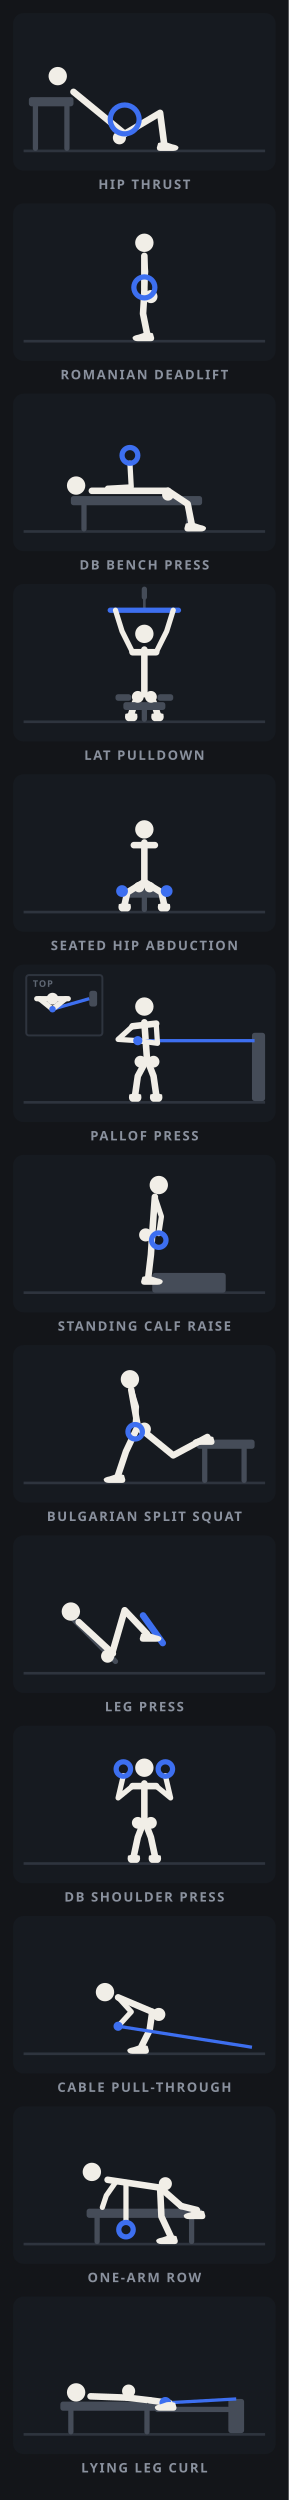
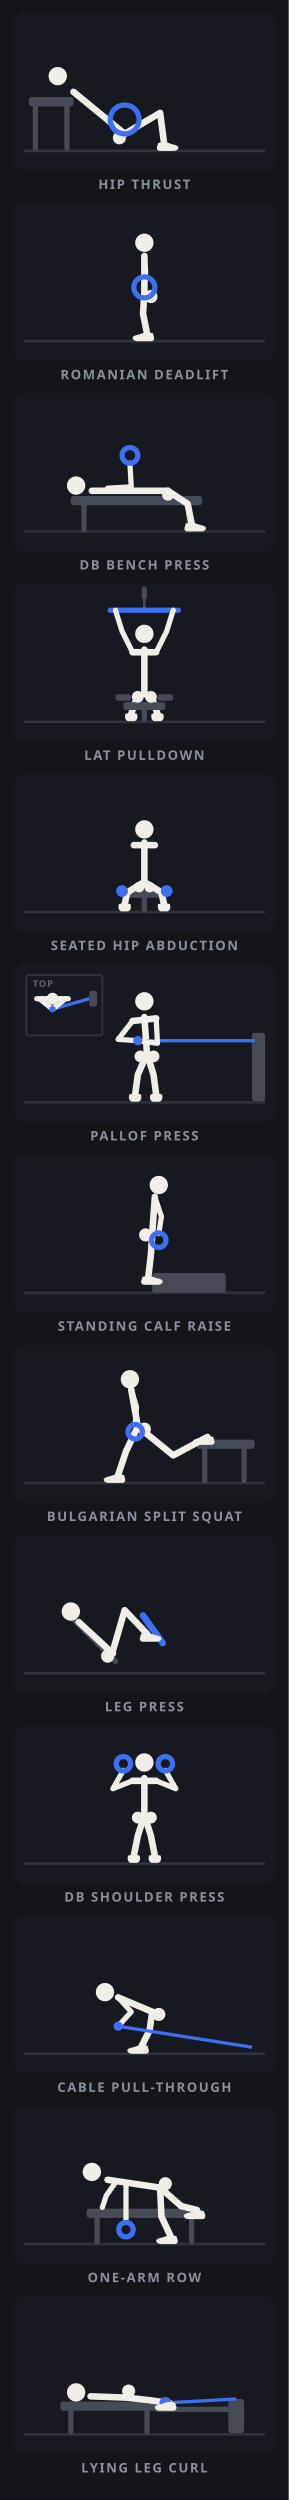
<svg xmlns="http://www.w3.org/2000/svg" viewBox="0 0 220 1905" width="960">
  <style>
    .bd{stroke:#F1EEE7;stroke-width:5;stroke-linecap:round;stroke-linejoin:round;fill:none}
    .bd4{stroke:#F1EEE7;stroke-width:4;stroke-linecap:round;stroke-linejoin:round;fill:none}
    .hd{fill:#F1EEE7}
    .eq{fill:#454C58}
    .eqL{stroke:#454C58;stroke-width:4;stroke-linecap:round}
    .eqT{stroke:#454C58;stroke-width:2;fill:none}
    .ac{stroke:#3D6FF0;stroke-width:4;fill:none;stroke-linecap:round}
    .ac5{stroke:#3D6FF0;stroke-width:5;fill:none;stroke-linecap:round}
    .acT{stroke:#3D6FF0;stroke-width:2.5;fill:none}
    .acF{fill:#3D6FF0}
    .gnd{stroke:#2E343E;stroke-width:2}
    .cell{fill:#161A20}
    .cap{fill:#8A919E;font:600 10px system-ui,sans-serif;letter-spacing:.12em;text-anchor:middle}
    .lab{fill:#5F6773;font:600 7px system-ui,sans-serif;letter-spacing:.1em}
    .frame{fill:none;stroke:#2E343E;stroke-width:1.5}
  </style>
  <rect width="220" height="1905" fill="#131519" />
  <g transform="translate(10,10)">
    <rect width="200" height="120" rx="8" class="cell" />
    <line x1="8" y1="105" x2="192" y2="105" class="gnd" />
    <rect x="12" y="64" width="34" height="7" rx="2" class="eq" />
    <line x1="17" y1="71" x2="17" y2="103" class="eqL" />
    <line x1="41" y1="71" x2="41" y2="103" class="eqL" />
    <line x1="46" y1="60" x2="85" y2="92" class="bd">
      <animate attributeName="y2" dur="2.6s" repeatCount="indefinite" values="92;70;70;92;92" keyTimes="0;0.35;0.55;0.85;1" calcMode="spline" keySplines=".4 0 .2 1;0 0 1 1;.4 0 .2 1;0 0 1 1" />
    </line>
    <polyline points="85,92 112,76 115,99" class="bd">
      <animate attributeName="points" dur="2.6s" repeatCount="indefinite" values="85,92 112,76 115,99;85,70 115.8,75.8 115,99;85,70 115.8,75.8 115,99;85,92 112,76 115,99;85,92 112,76 115,99" keyTimes="0;0.35;0.55;0.85;1" calcMode="spline" keySplines=".4 0 .2 1;0 0 1 1;.4 0 .2 1;0 0 1 1" />
    </polyline>
    <circle cx="34" cy="48" r="7" class="hd">
      <animate attributeName="cy" dur="2.6s" repeatCount="indefinite" values="48;56;56;48;48" keyTimes="0;0.35;0.55;0.85;1" calcMode="spline" keySplines=".4 0 .2 1;0 0 1 1;.4 0 .2 1;0 0 1 1" />
    </circle>
    <circle cx="81" cy="95" r="5" class="hd">
      <animate attributeName="cy" dur="2.6s" repeatCount="indefinite" values="95;73;73;95;95" keyTimes="0;0.35;0.55;0.85;1" calcMode="spline" keySplines=".4 0 .2 1;0 0 1 1;.4 0 .2 1;0 0 1 1" />
    </circle>
    <circle cx="85" cy="81" r="11" class="ac">
      <animate attributeName="cy" dur="2.6s" repeatCount="indefinite" values="81;59;59;81;81" keyTimes="0;0.35;0.55;0.85;1" calcMode="spline" keySplines=".4 0 .2 1;0 0 1 1;.4 0 .2 1;0 0 1 1" />
    </circle>
    <g transform="translate(115 99)">
      <g>
        <animateTransform attributeName="transform" type="rotate" dur="2.6s" repeatCount="indefinite" values="0 0 0;0 0 0;0 0 0;0 0 0;0 0 0" keyTimes="0;0.35;0.55;0.85;1" calcMode="spline" keySplines=".4 0 .2 1;0 0 1 1;.4 0 .2 1;0 0 1 1" />
        <path d="M -4.5 0 L -5.5 3.5 Q -5.5 6 -3 6 L 7 6 Q 10.5 6 11 3.5 Q 11 1.8 6.5 1 L 2 -0.5 Q -1.5 -1 -4.5 0 Z" class="hd" transform="scale(1,1)" />
      </g>
    </g>
    <text x="100" y="134" class="cap">HIP THRUST</text>
  </g>
  <g transform="translate(10,155)">
    <rect width="200" height="120" rx="8" class="cell" />
    <line x1="8" y1="105" x2="192" y2="105" class="gnd" />
    <polyline points="100,68 99,84 102,99" class="bd">
      <animate attributeName="points" dur="2.6s" repeatCount="indefinite" values="100,68 99,84 102,99;114,70 107.1,84.5 102,99;114,70 107.1,84.5 102,99;100,68 99,84 102,99;100,68 99,84 102,99" keyTimes="0;0.35;0.55;0.85;1" calcMode="spline" keySplines=".4 0 .2 1;0 0 1 1;.4 0 .2 1;0 0 1 1" />
    </polyline>
    <line x1="100" y1="68" x2="100" y2="40" class="bd">
      <animate attributeName="x1" dur="2.6s" repeatCount="indefinite" values="100;114;114;100;100" keyTimes="0;0.35;0.55;0.85;1" calcMode="spline" keySplines=".4 0 .2 1;0 0 1 1;.4 0 .2 1;0 0 1 1" />
      <animate attributeName="y1" dur="2.6s" repeatCount="indefinite" values="68;70;70;68;68" keyTimes="0;0.35;0.55;0.85;1" calcMode="spline" keySplines=".4 0 .2 1;0 0 1 1;.4 0 .2 1;0 0 1 1" />
      <animate attributeName="x2" dur="2.6s" repeatCount="indefinite" values="100;98;98;100;100" keyTimes="0;0.35;0.55;0.85;1" calcMode="spline" keySplines=".4 0 .2 1;0 0 1 1;.4 0 .2 1;0 0 1 1" />
      <animate attributeName="y2" dur="2.6s" repeatCount="indefinite" values="40;60;60;40;40" keyTimes="0;0.35;0.55;0.85;1" calcMode="spline" keySplines=".4 0 .2 1;0 0 1 1;.4 0 .2 1;0 0 1 1" />
    </line>
    <circle cx="100" cy="30" r="7" class="hd">
      <animate attributeName="cx" dur="2.6s" repeatCount="indefinite" values="100;88;88;100;100" keyTimes="0;0.35;0.55;0.85;1" calcMode="spline" keySplines=".4 0 .2 1;0 0 1 1;.4 0 .2 1;0 0 1 1" />
      <animate attributeName="cy" dur="2.6s" repeatCount="indefinite" values="30;56;56;30;30" keyTimes="0;0.35;0.55;0.85;1" calcMode="spline" keySplines=".4 0 .2 1;0 0 1 1;.4 0 .2 1;0 0 1 1" />
    </circle>
    <circle cx="105" cy="71" r="5" class="hd">
      <animate attributeName="cx" dur="2.6s" repeatCount="indefinite" values="105;119;119;105;105" keyTimes="0;0.35;0.55;0.85;1" calcMode="spline" keySplines=".4 0 .2 1;0 0 1 1;.4 0 .2 1;0 0 1 1" />
      <animate attributeName="cy" dur="2.6s" repeatCount="indefinite" values="71;73;73;71;71" keyTimes="0;0.35;0.55;0.85;1" calcMode="spline" keySplines=".4 0 .2 1;0 0 1 1;.4 0 .2 1;0 0 1 1" />
    </circle>
    <polyline points="100,40 101,52 100,64" class="bd4">
      <animate attributeName="points" dur="2.6s" repeatCount="indefinite" values="100,40 101,52 100,64;98,60 103,71 103,83;98,60 103,71 103,83;100,40 101,52 100,64;100,40 101,52 100,64" keyTimes="0;0.35;0.55;0.85;1" calcMode="spline" keySplines=".4 0 .2 1;0 0 1 1;.4 0 .2 1;0 0 1 1" />
    </polyline>
    <g transform="translate(102 99)">
      <g>
        <animateTransform attributeName="transform" type="rotate" dur="2.6s" repeatCount="indefinite" values="0 0 0;0 0 0;0 0 0;0 0 0;0 0 0" keyTimes="0;0.35;0.55;0.85;1" calcMode="spline" keySplines=".4 0 .2 1;0 0 1 1;.4 0 .2 1;0 0 1 1" />
        <path d="M -4.5 0 L -5.5 3.5 Q -5.5 6 -3 6 L 7 6 Q 10.5 6 11 3.5 Q 11 1.8 6.5 1 L 2 -0.5 Q -1.5 -1 -4.5 0 Z" class="hd" transform="scale(-1,1)" />
      </g>
    </g>
    <circle cx="100" cy="64" r="8" class="ac">
      <animate attributeName="cx" dur="2.6s" repeatCount="indefinite" values="100;103;103;100;100" keyTimes="0;0.35;0.55;0.85;1" calcMode="spline" keySplines=".4 0 .2 1;0 0 1 1;.4 0 .2 1;0 0 1 1" />
      <animate attributeName="cy" dur="2.6s" repeatCount="indefinite" values="64;83;83;64;64" keyTimes="0;0.35;0.55;0.85;1" calcMode="spline" keySplines=".4 0 .2 1;0 0 1 1;.4 0 .2 1;0 0 1 1" />
    </circle>
    <text x="100" y="134" class="cap">ROMANIAN DEADLIFT</text>
  </g>
  <g transform="translate(10,300)">
    <rect width="200" height="120" rx="8" class="cell" />
    <line x1="8" y1="105" x2="192" y2="105" class="gnd" />
    <rect x="44" y="78" width="100" height="7" rx="2" class="eq" />
    <line x1="54" y1="85" x2="54" y2="103" class="eqL" />
    <line x1="134" y1="85" x2="134" y2="103" class="eqL" />
    <line x1="60" y1="74" x2="118" y2="74" class="bd" />
    <circle cx="48" cy="70" r="7" class="hd" />
    <circle cx="118" cy="77" r="4.5" class="hd" />
    <polyline points="118,74 133,84 136,99" class="bd" />
    <g transform="translate(136 99)">
      <g>
        <animateTransform attributeName="transform" type="rotate" dur="2.6s" repeatCount="indefinite" values="0 0 0;0 0 0;0 0 0;0 0 0;0 0 0" keyTimes="0;0.35;0.55;0.85;1" calcMode="spline" keySplines=".4 0 .2 1;0 0 1 1;.4 0 .2 1;0 0 1 1" />
        <path d="M -4.5 0 L -5.5 3.5 Q -5.5 6 -3 6 L 7 6 Q 10.5 6 11 3.5 Q 11 1.8 6.5 1 L 2 -0.5 Q -1.5 -1 -4.5 0 Z" class="hd" transform="scale(1,1)" />
      </g>
    </g>
    <polyline points="72,72 90,71 89,53" class="bd4">
      <animate attributeName="points" dur="2.6s" repeatCount="indefinite" values="72,72 90,71 89,53;72,72 73.9,54.1 74,36;72,72 73.9,54.1 74,36;72,72 90,71 89,53;72,72 90,71 89,53" keyTimes="0;0.35;0.55;0.85;1" calcMode="spline" keySplines=".4 0 .2 1;0 0 1 1;.4 0 .2 1;0 0 1 1" />
    </polyline>
    <circle cx="89" cy="47" r="6" class="ac">
      <animate attributeName="cx" dur="2.6s" repeatCount="indefinite" values="89;74;74;89;89" keyTimes="0;0.35;0.55;0.85;1" calcMode="spline" keySplines=".4 0 .2 1;0 0 1 1;.4 0 .2 1;0 0 1 1" />
      <animate attributeName="cy" dur="2.6s" repeatCount="indefinite" values="47;30;30;47;47" keyTimes="0;0.35;0.55;0.85;1" calcMode="spline" keySplines=".4 0 .2 1;0 0 1 1;.4 0 .2 1;0 0 1 1" />
    </circle>
    <text x="100" y="134" class="cap">DB BENCH PRESS</text>
  </g>
  <g transform="translate(10,445)">
    <rect width="200" height="120" rx="8" class="cell" />
    <line x1="8" y1="105" x2="192" y2="105" class="gnd" />
    <line x1="100" y1="4" x2="100" y2="10" class="eqL" />
    <line x1="100" y1="8" x2="100" y2="20" class="eqT">
      <animate attributeName="y2" dur="2.6s" repeatCount="indefinite" values="20;52;52;20;20" keyTimes="0;0.35;0.55;0.85;1" calcMode="spline" keySplines=".4 0 .2 1;0 0 1 1;.4 0 .2 1;0 0 1 1" />
    </line>
    <line x1="93" y1="90" x2="90" y2="99" class="bd" />
    <line x1="107" y1="90" x2="110" y2="99" class="bd" />
    <g transform="translate(90 99)">
      <g>
        <animateTransform attributeName="transform" type="rotate" dur="2.6s" repeatCount="indefinite" values="0 0 0;0 0 0;0 0 0;0 0 0;0 0 0" keyTimes="0;0.35;0.55;0.85;1" calcMode="spline" keySplines=".4 0 .2 1;0 0 1 1;.4 0 .2 1;0 0 1 1" />
        <path d="M -4.5 0 Q -5.5 4.5 -2.5 5.5 L 2.5 5.5 Q 5.5 4.5 4.5 0 Q 0 -1.5 -4.5 0 Z" class="hd" transform="scale(1,1)" />
      </g>
    </g>
    <g transform="translate(110 99)">
      <g>
        <animateTransform attributeName="transform" type="rotate" dur="2.6s" repeatCount="indefinite" values="0 0 0;0 0 0;0 0 0;0 0 0;0 0 0" keyTimes="0;0.35;0.55;0.85;1" calcMode="spline" keySplines=".4 0 .2 1;0 0 1 1;.4 0 .2 1;0 0 1 1" />
        <path d="M -4.5 0 Q -5.5 4.5 -2.5 5.5 L 2.5 5.5 Q 5.5 4.5 4.5 0 Q 0 -1.5 -4.5 0 Z" class="hd" transform="scale(1,1)" />
      </g>
    </g>
    <rect x="84" y="90" width="32" height="6" rx="2" class="eq" />
    <line x1="100" y1="96" x2="100" y2="103" class="eqL" />
    <rect x="78" y="84" width="12" height="5" rx="2" class="eq" />
    <rect x="110" y="84" width="12" height="5" rx="2" class="eq" />
    <line x1="74" y1="20" x2="126" y2="20" class="ac">
      <animate attributeName="y1" dur="2.6s" repeatCount="indefinite" values="20;52;52;20;20" keyTimes="0;0.35;0.55;0.85;1" calcMode="spline" keySplines=".4 0 .2 1;0 0 1 1;.4 0 .2 1;0 0 1 1" />
      <animate attributeName="y2" dur="2.6s" repeatCount="indefinite" values="20;52;52;20;20" keyTimes="0;0.35;0.55;0.85;1" calcMode="spline" keySplines=".4 0 .2 1;0 0 1 1;.4 0 .2 1;0 0 1 1" />
    </line>
    <circle cx="95" cy="86" r="4.5" class="hd" />
    <circle cx="105" cy="86" r="4.5" class="hd" />
    <line x1="100" y1="50" x2="100" y2="84" class="bd" />
    <line x1="91" y1="52" x2="109" y2="52" class="bd" />
    <circle cx="100" cy="38" r="7" class="hd" />
    <polyline points="91,52 83,36 78,20" class="bd4">
      <animate attributeName="points" dur="2.6s" repeatCount="indefinite" values="91,52 83,36 78,20;91,52 83.7,68.3 80,52;91,52 83.7,68.3 80,52;91,52 83,36 78,20;91,52 83,36 78,20" keyTimes="0;0.35;0.55;0.85;1" calcMode="spline" keySplines=".4 0 .2 1;0 0 1 1;.4 0 .2 1;0 0 1 1" />
    </polyline>
    <polyline points="109,52 117,36 122,20" class="bd4">
      <animate attributeName="points" dur="2.6s" repeatCount="indefinite" values="109,52 117,36 122,20;109,52 116.3,68.3 120,52;109,52 116.3,68.3 120,52;109,52 117,36 122,20;109,52 117,36 122,20" keyTimes="0;0.35;0.55;0.85;1" calcMode="spline" keySplines=".4 0 .2 1;0 0 1 1;.4 0 .2 1;0 0 1 1" />
    </polyline>
    <text x="100" y="134" class="cap">LAT PULLDOWN</text>
  </g>
  <g transform="translate(10,590)">
    <rect width="200" height="120" rx="8" class="cell" />
    <line x1="8" y1="105" x2="192" y2="105" class="gnd" />
    <rect x="86" y="88" width="28" height="6" rx="2" class="eq" />
    <line x1="100" y1="94" x2="100" y2="103" class="eqL" />
    <circle cx="96" cy="86" r="4" class="hd" />
    <circle cx="104" cy="86" r="4" class="hd" />
    <circle cx="100" cy="42" r="7" class="hd" />
    <line x1="100" y1="52" x2="100" y2="84" class="bd" />
    <line x1="92" y1="54" x2="108" y2="54" class="bd" />
    <g>
      <animateTransform attributeName="transform" type="rotate" dur="2.6s" repeatCount="indefinite" values="0 100 82;-14 100 82;-14 100 82;0 100 82;0 100 82" keyTimes="0;0.35;0.55;0.85;1" calcMode="spline" keySplines=".4 0 .2 1;0 0 1 1;.4 0 .2 1;0 0 1 1" />
      <polyline points="100,82 87,90 85,99" class="bd" />
      <circle cx="83" cy="89" r="4.5" class="acF" />
      <g transform="translate(85 99)">
        <g>
          <animateTransform attributeName="transform" type="rotate" dur="2.6s" repeatCount="indefinite" values="0 0 0;0 0 0;0 0 0;0 0 0;0 0 0" keyTimes="0;0.35;0.55;0.85;1" calcMode="spline" keySplines=".4 0 .2 1;0 0 1 1;.4 0 .2 1;0 0 1 1" />
          <path d="M -4.5 0 Q -5.5 4.5 -2.5 5.5 L 2.5 5.5 Q 5.5 4.5 4.5 0 Q 0 -1.5 -4.5 0 Z" class="hd" transform="scale(1,1)" />
        </g>
      </g>
    </g>
    <g>
      <animateTransform attributeName="transform" type="rotate" dur="2.6s" repeatCount="indefinite" values="0 100 82;14 100 82;14 100 82;0 100 82;0 100 82" keyTimes="0;0.35;0.55;0.85;1" calcMode="spline" keySplines=".4 0 .2 1;0 0 1 1;.4 0 .2 1;0 0 1 1" />
      <polyline points="100,82 113,90 115,99" class="bd" />
      <circle cx="117" cy="89" r="4.5" class="acF" />
      <g transform="translate(115 99)">
        <g>
          <animateTransform attributeName="transform" type="rotate" dur="2.6s" repeatCount="indefinite" values="0 0 0;0 0 0;0 0 0;0 0 0;0 0 0" keyTimes="0;0.35;0.55;0.85;1" calcMode="spline" keySplines=".4 0 .2 1;0 0 1 1;.4 0 .2 1;0 0 1 1" />
          <path d="M -4.5 0 Q -5.5 4.5 -2.5 5.5 L 2.5 5.5 Q 5.5 4.5 4.5 0 Q 0 -1.5 -4.5 0 Z" class="hd" transform="scale(1,1)" />
        </g>
      </g>
    </g>
    <text x="100" y="134" class="cap">SEATED HIP ABDUCTION</text>
  </g>
  <g transform="translate(10,735)">
    <rect width="200" height="120" rx="8" class="cell" />
    <line x1="8" y1="105" x2="192" y2="105" class="gnd" />
    <rect x="182" y="52" width="10" height="52" rx="2" class="eq" />
-     <circle cx="97" cy="74" r="4.5" class="hd" />
-     <circle cx="107" cy="74" r="4.5" class="hd" />
-     <polyline points="102,72 95,85 93,99" class="bd" />
-     <polyline points="102,72 107,85 109,99" class="bd" />
-     <line x1="102" y1="72" x2="100" y2="44" class="bd" />
-     <line x1="91" y1="47" x2="109" y2="45" class="bd" />
-     <circle cx="100" cy="32" r="7" class="hd" />
+     <circle cx="97" cy="70" r="4.5" class="hd" />
+     <circle cx="107" cy="70" r="4.5" class="hd" />
+     <polyline points="102,68 95,84 93,99" class="bd" />
+     <polyline points="102,68 107,84 109,99" class="bd" />
+     <line x1="102" y1="68" x2="100" y2="40" class="bd" />
+     <line x1="91" y1="43" x2="109" y2="41" class="bd" />
+     <circle cx="100" cy="28" r="7" class="hd" />
    <g transform="translate(93 99)">
      <g>
        <animateTransform attributeName="transform" type="rotate" dur="2.6s" repeatCount="indefinite" values="0 0 0;0 0 0;0 0 0;0 0 0;0 0 0" keyTimes="0;0.35;0.55;0.85;1" calcMode="spline" keySplines=".4 0 .2 1;0 0 1 1;.4 0 .2 1;0 0 1 1" />
        <path d="M -4.5 0 Q -5.5 4.5 -2.5 5.5 L 2.5 5.5 Q 5.5 4.5 4.5 0 Q 0 -1.5 -4.5 0 Z" class="hd" transform="scale(1,1)" />
      </g>
    </g>
    <g transform="translate(109 99)">
      <g>
        <animateTransform attributeName="transform" type="rotate" dur="2.6s" repeatCount="indefinite" values="0 0 0;0 0 0;0 0 0;0 0 0;0 0 0" keyTimes="0;0.35;0.55;0.85;1" calcMode="spline" keySplines=".4 0 .2 1;0 0 1 1;.4 0 .2 1;0 0 1 1" />
        <path d="M -4.5 0 Q -5.5 4.5 -2.5 5.5 L 2.5 5.5 Q 5.5 4.5 4.5 0 Q 0 -1.5 -4.5 0 Z" class="hd" transform="scale(1,1)" />
      </g>
    </g>
    <line x1="184" y1="58" x2="95" y2="58" class="acT">
      <animate attributeName="x2" dur="2.6s" repeatCount="indefinite" values="95;80;80;95;95" keyTimes="0;0.35;0.55;0.85;1" calcMode="spline" keySplines=".4 0 .2 1;0 0 1 1;.4 0 .2 1;0 0 1 1" />
      <animate attributeName="y2" dur="2.6s" repeatCount="indefinite" values="58;62;62;58;58" keyTimes="0;0.35;0.55;0.85;1" calcMode="spline" keySplines=".4 0 .2 1;0 0 1 1;.4 0 .2 1;0 0 1 1" />
    </line>
-     <polyline points="91,47 80,57 95,58" class="bd4">
-       <animate attributeName="points" dur="2.6s" repeatCount="indefinite" values="91,47 80,57 95,58;91,47 76.1,47.5 80,62;91,47 76.1,47.5 80,62;91,47 80,57 95,58;91,47 80,57 95,58" keyTimes="0;0.35;0.55;0.85;1" calcMode="spline" keySplines=".4 0 .2 1;0 0 1 1;.4 0 .2 1;0 0 1 1" />
-     </polyline>
-     <polyline points="109,45 110,60 95,58" class="bd4">
-       <animate attributeName="points" dur="2.6s" repeatCount="indefinite" values="109,45 110,60 95,58;109,45 96.5,53.3 80,62;109,45 96.5,53.3 80,62;109,45 110,60 95,58;109,45 110,60 95,58" keyTimes="0;0.35;0.55;0.85;1" calcMode="spline" keySplines=".4 0 .2 1;0 0 1 1;.4 0 .2 1;0 0 1 1" />
+     <polyline points="91,43 80,57 95,58" class="bd4">
+       <animate attributeName="points" dur="2.6s" repeatCount="indefinite" values="91,43 80,57 95,58;91,43 74,48.2 80,62;91,43 74,48.2 80,62;91,43 80,57 95,58;91,43 80,57 95,58" keyTimes="0;0.35;0.55;0.85;1" calcMode="spline" keySplines=".4 0 .2 1;0 0 1 1;.4 0 .2 1;0 0 1 1" />
+     </polyline>
+     <polyline points="109,41 110,60 95,58" class="bd4">
+       <animate attributeName="points" dur="2.6s" repeatCount="indefinite" values="109,41 110,60 95,58;109,41 94.1,52.9 80,62;109,41 94.1,52.9 80,62;109,41 110,60 95,58;109,41 110,60 95,58" keyTimes="0;0.35;0.55;0.85;1" calcMode="spline" keySplines=".4 0 .2 1;0 0 1 1;.4 0 .2 1;0 0 1 1" />
    </polyline>
    <circle cx="95" cy="58" r="3.5" class="acF">
      <animate attributeName="cx" dur="2.6s" repeatCount="indefinite" values="95;80;80;95;95" keyTimes="0;0.35;0.55;0.85;1" calcMode="spline" keySplines=".4 0 .2 1;0 0 1 1;.4 0 .2 1;0 0 1 1" />
      <animate attributeName="cy" dur="2.6s" repeatCount="indefinite" values="58;62;62;58;58" keyTimes="0;0.35;0.55;0.85;1" calcMode="spline" keySplines=".4 0 .2 1;0 0 1 1;.4 0 .2 1;0 0 1 1" />
    </circle>
    <rect x="10" y="8" width="58" height="46" rx="2" class="frame" />
    <text x="15" y="17" class="lab">TOP</text>
    <rect x="58" y="20" width="6" height="12" rx="2" class="eq" />
    <line x1="58" y1="26" x2="30" y2="34" class="acT">
      <animate attributeName="y2" dur="2.6s" repeatCount="indefinite" values="34;48;48;34;34" keyTimes="0;0.35;0.55;0.85;1" calcMode="spline" keySplines=".4 0 .2 1;0 0 1 1;.4 0 .2 1;0 0 1 1" />
    </line>
    <line x1="18" y1="26" x2="42" y2="26" class="bd4" />
    <line x1="20" y1="26" x2="30" y2="34" class="bd4">
      <animate attributeName="y2" dur="2.6s" repeatCount="indefinite" values="34;48;48;34;34" keyTimes="0;0.35;0.55;0.85;1" calcMode="spline" keySplines=".4 0 .2 1;0 0 1 1;.4 0 .2 1;0 0 1 1" />
    </line>
    <line x1="40" y1="26" x2="30" y2="34" class="bd4">
      <animate attributeName="y2" dur="2.6s" repeatCount="indefinite" values="34;48;48;34;34" keyTimes="0;0.35;0.55;0.85;1" calcMode="spline" keySplines=".4 0 .2 1;0 0 1 1;.4 0 .2 1;0 0 1 1" />
    </line>
    <circle cx="30" cy="26" r="4.5" class="hd" />
    <circle cx="30" cy="34" r="2.5" class="acF">
      <animate attributeName="cy" dur="2.6s" repeatCount="indefinite" values="34;48;48;34;34" keyTimes="0;0.35;0.55;0.85;1" calcMode="spline" keySplines=".4 0 .2 1;0 0 1 1;.4 0 .2 1;0 0 1 1" />
    </circle>
    <text x="100" y="134" class="cap">PALLOF PRESS</text>
  </g>
  <g transform="translate(10,880)">
    <rect width="200" height="120" rx="8" class="cell" />
    <line x1="8" y1="105" x2="192" y2="105" class="gnd" />
    <rect x="106" y="90" width="56" height="15" rx="2" class="eq" />
    <polyline points="106,60 105,76 103,93" class="bd">
      <animate attributeName="points" dur="2.6s" repeatCount="indefinite" values="106,60 105,76 103,93;106,49 104.5,65 101,82;106,49 104.5,65 101,82;106,60 105,76 103,93;106,60 105,76 103,93" keyTimes="0;0.35;0.55;0.85;1" calcMode="spline" keySplines=".4 0 .2 1;0 0 1 1;.4 0 .2 1;0 0 1 1" />
    </polyline>
    <line x1="106" y1="60" x2="108" y2="32" class="bd">
      <animate attributeName="y1" dur="2.6s" repeatCount="indefinite" values="60;49;49;60;60" keyTimes="0;0.35;0.55;0.85;1" calcMode="spline" keySplines=".4 0 .2 1;0 0 1 1;.4 0 .2 1;0 0 1 1" />
      <animate attributeName="y2" dur="2.6s" repeatCount="indefinite" values="32;21;21;32;32" keyTimes="0;0.35;0.55;0.85;1" calcMode="spline" keySplines=".4 0 .2 1;0 0 1 1;.4 0 .2 1;0 0 1 1" />
    </line>
    <circle cx="101" cy="61" r="5" class="hd">
      <animate attributeName="cy" dur="2.6s" repeatCount="indefinite" values="61;50;50;61;61" keyTimes="0;0.35;0.55;0.85;1" calcMode="spline" keySplines=".4 0 .2 1;0 0 1 1;.4 0 .2 1;0 0 1 1" />
    </circle>
    <circle cx="111" cy="23" r="7" class="hd">
      <animate attributeName="cy" dur="2.6s" repeatCount="indefinite" values="23;12;12;23;23" keyTimes="0;0.35;0.55;0.85;1" calcMode="spline" keySplines=".4 0 .2 1;0 0 1 1;.4 0 .2 1;0 0 1 1" />
    </circle>
    <polyline points="108,32 113,47 111,60" class="bd4">
      <animate attributeName="points" dur="2.6s" repeatCount="indefinite" values="108,32 113,47 111,60;108,21 113,36 111,49;108,21 113,36 111,49;108,32 113,47 111,60;108,32 113,47 111,60" keyTimes="0;0.35;0.55;0.85;1" calcMode="spline" keySplines=".4 0 .2 1;0 0 1 1;.4 0 .2 1;0 0 1 1" />
    </polyline>
    <circle cx="111" cy="65" r="5.5" class="ac">
      <animate attributeName="cy" dur="2.6s" repeatCount="indefinite" values="65;54;54;65;65" keyTimes="0;0.35;0.55;0.85;1" calcMode="spline" keySplines=".4 0 .2 1;0 0 1 1;.4 0 .2 1;0 0 1 1" />
    </circle>
    <g transform="translate(103 93)">
      <animateTransform attributeName="transform" type="translate" dur="2.6s" repeatCount="indefinite" values="103 93;101 82;101 82;103 93;103 93" keyTimes="0;0.35;0.55;0.85;1" calcMode="spline" keySplines=".4 0 .2 1;0 0 1 1;.4 0 .2 1;0 0 1 1" />
      <g>
        <animateTransform attributeName="transform" type="rotate" dur="2.6s" repeatCount="indefinite" values="-12 0 0;25 0 0;25 0 0;-12 0 0;-12 0 0" keyTimes="0;0.35;0.55;0.85;1" calcMode="spline" keySplines=".4 0 .2 1;0 0 1 1;.4 0 .2 1;0 0 1 1" />
        <path d="M -4.5 0 L -5.5 3.5 Q -5.5 6 -3 6 L 7 6 Q 10.5 6 11 3.5 Q 11 1.8 6.5 1 L 2 -0.5 Q -1.5 -1 -4.5 0 Z" class="hd" transform="scale(1,1)" />
      </g>
    </g>
    <text x="100" y="134" class="cap">STANDING CALF RAISE</text>
  </g>
  <g transform="translate(10,1025)">
    <rect width="200" height="120" rx="8" class="cell" />
    <line x1="8" y1="105" x2="192" y2="105" class="gnd" />
    <rect x="140" y="72" width="44" height="7" rx="2" class="eq" />
    <line x1="146" y1="79" x2="146" y2="103" class="eqL" />
    <line x1="176" y1="79" x2="176" y2="103" class="eqL" />
    <polyline points="95,62 86,81 80,99" class="bd">
      <animate attributeName="points" dur="2.6s" repeatCount="indefinite" values="95,62 86,81 80,99;97,82 76,80.4 80,99;97,82 76,80.4 80,99;95,62 86,81 80,99;95,62 86,81 80,99" keyTimes="0;0.35;0.55;0.85;1" calcMode="spline" keySplines=".4 0 .2 1;0 0 1 1;.4 0 .2 1;0 0 1 1" />
    </polyline>
    <polyline points="95,62 122,84 148,70" class="bd">
      <animate attributeName="points" dur="2.6s" repeatCount="indefinite" values="95,62 122,84 148,70;97,82 129.9,93.4 148,70;97,82 129.9,93.4 148,70;95,62 122,84 148,70;95,62 122,84 148,70" keyTimes="0;0.35;0.55;0.85;1" calcMode="spline" keySplines=".4 0 .2 1;0 0 1 1;.4 0 .2 1;0 0 1 1" />
    </polyline>
    <line x1="95" y1="62" x2="90" y2="34" class="bd">
      <animate attributeName="x1" dur="2.6s" repeatCount="indefinite" values="95;97;97;95;95" keyTimes="0;0.35;0.55;0.85;1" calcMode="spline" keySplines=".4 0 .2 1;0 0 1 1;.4 0 .2 1;0 0 1 1" />
      <animate attributeName="y1" dur="2.6s" repeatCount="indefinite" values="62;82;82;62;62" keyTimes="0;0.35;0.55;0.85;1" calcMode="spline" keySplines=".4 0 .2 1;0 0 1 1;.4 0 .2 1;0 0 1 1" />
      <animate attributeName="y2" dur="2.6s" repeatCount="indefinite" values="34;54;54;34;34" keyTimes="0;0.35;0.55;0.85;1" calcMode="spline" keySplines=".4 0 .2 1;0 0 1 1;.4 0 .2 1;0 0 1 1" />
    </line>
    <circle cx="89" cy="26" r="7" class="hd">
      <animate attributeName="cy" dur="2.6s" repeatCount="indefinite" values="26;46;46;26;26" keyTimes="0;0.35;0.55;0.85;1" calcMode="spline" keySplines=".4 0 .2 1;0 0 1 1;.4 0 .2 1;0 0 1 1" />
    </circle>
    <circle cx="100" cy="64" r="5" class="hd">
      <animate attributeName="cx" dur="2.6s" repeatCount="indefinite" values="100;102;102;100;100" keyTimes="0;0.35;0.55;0.85;1" calcMode="spline" keySplines=".4 0 .2 1;0 0 1 1;.4 0 .2 1;0 0 1 1" />
      <animate attributeName="cy" dur="2.6s" repeatCount="indefinite" values="64;84;84;64;64" keyTimes="0;0.35;0.55;0.85;1" calcMode="spline" keySplines=".4 0 .2 1;0 0 1 1;.4 0 .2 1;0 0 1 1" />
    </circle>
    <polyline points="90,34 94,47 93,60" class="bd4">
      <animate attributeName="points" dur="2.6s" repeatCount="indefinite" values="90,34 94,47 93,60;90,54 94,67 93,80;90,54 94,67 93,80;90,34 94,47 93,60;90,34 94,47 93,60" keyTimes="0;0.35;0.55;0.85;1" calcMode="spline" keySplines=".4 0 .2 1;0 0 1 1;.4 0 .2 1;0 0 1 1" />
    </polyline>
    <circle cx="93" cy="66" r="5.5" class="ac">
      <animate attributeName="cy" dur="2.6s" repeatCount="indefinite" values="66;86;86;66;66" keyTimes="0;0.35;0.55;0.85;1" calcMode="spline" keySplines=".4 0 .2 1;0 0 1 1;.4 0 .2 1;0 0 1 1" />
    </circle>
    <g transform="translate(80 99)">
      <g>
        <animateTransform attributeName="transform" type="rotate" dur="2.6s" repeatCount="indefinite" values="0 0 0;0 0 0;0 0 0;0 0 0;0 0 0" keyTimes="0;0.35;0.55;0.85;1" calcMode="spline" keySplines=".4 0 .2 1;0 0 1 1;.4 0 .2 1;0 0 1 1" />
        <path d="M -4.5 0 L -5.5 3.5 Q -5.5 6 -3 6 L 7 6 Q 10.5 6 11 3.5 Q 11 1.8 6.5 1 L 2 -0.5 Q -1.5 -1 -4.5 0 Z" class="hd" transform="scale(-1,1)" />
      </g>
    </g>
    <g transform="translate(148 70)">
      <g>
        <animateTransform attributeName="transform" type="rotate" dur="2.6s" repeatCount="indefinite" values="-60 0 0;-60 0 0;-60 0 0;-60 0 0;-60 0 0" keyTimes="0;0.35;0.55;0.85;1" calcMode="spline" keySplines=".4 0 .2 1;0 0 1 1;.4 0 .2 1;0 0 1 1" />
        <path d="M -4.5 0 L -5.5 3.5 Q -5.5 6 -3 6 L 7 6 Q 10.5 6 11 3.5 Q 11 1.8 6.5 1 L 2 -0.5 Q -1.5 -1 -4.5 0 Z" class="hd" transform="scale(-1,1)" />
      </g>
    </g>
    <text x="100" y="134" class="cap">BULGARIAN SPLIT SQUAT</text>
  </g>
  <g transform="translate(10,1170)">
    <rect width="200" height="120" rx="8" class="cell" />
    <line x1="8" y1="105" x2="192" y2="105" class="gnd" />
    <line x1="44" y1="62" x2="78" y2="96" class="eqL" />
    <circle cx="44" cy="58" r="7" class="hd" />
    <line x1="76" y1="90" x2="50" y2="66" class="bd" />
    <circle cx="72" cy="92" r="5" class="hd" />
    <polyline points="76,88 85,57 102,75" class="bd">
      <animate attributeName="points" dur="2.6s" repeatCount="indefinite" values="76,88 85,57 102,75;76,88 95.9,62.6 120,57;76,88 95.9,62.6 120,57;76,88 85,57 102,75;76,88 85,57 102,75" keyTimes="0;0.35;0.55;0.85;1" calcMode="spline" keySplines=".4 0 .2 1;0 0 1 1;.4 0 .2 1;0 0 1 1" />
    </polyline>
    <line x1="99" y1="61" x2="114" y2="82" class="ac5">
      <animate attributeName="x1" dur="2.6s" repeatCount="indefinite" values="99;117;117;99;99" keyTimes="0;0.35;0.55;0.85;1" calcMode="spline" keySplines=".4 0 .2 1;0 0 1 1;.4 0 .2 1;0 0 1 1" />
      <animate attributeName="y1" dur="2.6s" repeatCount="indefinite" values="61;43;43;61;61" keyTimes="0;0.35;0.55;0.85;1" calcMode="spline" keySplines=".4 0 .2 1;0 0 1 1;.4 0 .2 1;0 0 1 1" />
      <animate attributeName="x2" dur="2.6s" repeatCount="indefinite" values="114;132;132;114;114" keyTimes="0;0.35;0.55;0.85;1" calcMode="spline" keySplines=".4 0 .2 1;0 0 1 1;.4 0 .2 1;0 0 1 1" />
      <animate attributeName="y2" dur="2.6s" repeatCount="indefinite" values="82;64;64;82;82" keyTimes="0;0.35;0.55;0.85;1" calcMode="spline" keySplines=".4 0 .2 1;0 0 1 1;.4 0 .2 1;0 0 1 1" />
    </line>
    <g transform="translate(102 75)">
      <animateTransform attributeName="transform" type="translate" dur="2.6s" repeatCount="indefinite" values="102 75;120 57;120 57;102 75;102 75" keyTimes="0;0.35;0.55;0.85;1" calcMode="spline" keySplines=".4 0 .2 1;0 0 1 1;.4 0 .2 1;0 0 1 1" />
      <g>
        <animateTransform attributeName="transform" type="rotate" dur="2.6s" repeatCount="indefinite" values="-125 0 0;-125 0 0;-125 0 0;-125 0 0;-125 0 0" keyTimes="0;0.35;0.55;0.85;1" calcMode="spline" keySplines=".4 0 .2 1;0 0 1 1;.4 0 .2 1;0 0 1 1" />
        <path d="M -4.5 0 L -5.5 3.5 Q -5.5 6 -3 6 L 7 6 Q 10.5 6 11 3.5 Q 11 1.8 6.5 1 L 2 -0.5 Q -1.5 -1 -4.5 0 Z" class="hd" transform="scale(1,1)" />
      </g>
    </g>
    <text x="100" y="134" class="cap">LEG PRESS</text>
  </g>
  <g transform="translate(10,1315)">
    <rect width="200" height="120" rx="8" class="cell" />
    <line x1="8" y1="105" x2="192" y2="105" class="gnd" />
-     <circle cx="95" cy="74" r="4.5" class="hd" />
-     <circle cx="105" cy="74" r="4.5" class="hd" />
-     <polyline points="100,72 95,85 92,99" class="bd" />
-     <polyline points="100,72 105,85 108,99" class="bd" />
-     <line x1="100" y1="72" x2="100" y2="44" class="bd" />
-     <line x1="91" y1="46" x2="109" y2="46" class="bd" />
-     <circle cx="100" cy="32" r="7" class="hd" />
+     <circle cx="95" cy="70" r="4.5" class="hd" />
+     <circle cx="105" cy="70" r="4.5" class="hd" />
+     <polyline points="100,68 95,84 92,99" class="bd" />
+     <polyline points="100,68 105,84 108,99" class="bd" />
+     <line x1="100" y1="68" x2="100" y2="40" class="bd" />
+     <line x1="91" y1="42" x2="109" y2="42" class="bd" />
+     <circle cx="100" cy="28" r="7" class="hd" />
    <g transform="translate(92 99)">
      <g>
        <animateTransform attributeName="transform" type="rotate" dur="2.6s" repeatCount="indefinite" values="0 0 0;0 0 0;0 0 0;0 0 0;0 0 0" keyTimes="0;0.35;0.55;0.85;1" calcMode="spline" keySplines=".4 0 .2 1;0 0 1 1;.4 0 .2 1;0 0 1 1" />
        <path d="M -4.5 0 Q -5.5 4.5 -2.5 5.5 L 2.5 5.5 Q 5.5 4.5 4.5 0 Q 0 -1.5 -4.5 0 Z" class="hd" transform="scale(1,1)" />
      </g>
    </g>
    <g transform="translate(108 99)">
      <g>
        <animateTransform attributeName="transform" type="rotate" dur="2.6s" repeatCount="indefinite" values="0 0 0;0 0 0;0 0 0;0 0 0;0 0 0" keyTimes="0;0.35;0.55;0.85;1" calcMode="spline" keySplines=".4 0 .2 1;0 0 1 1;.4 0 .2 1;0 0 1 1" />
        <path d="M -4.5 0 Q -5.5 4.5 -2.5 5.5 L 2.5 5.5 Q 5.5 4.5 4.5 0 Q 0 -1.5 -4.5 0 Z" class="hd" transform="scale(1,1)" />
      </g>
    </g>
-     <polyline points="91,46 80,55 84,38" class="bd4">
-       <animate attributeName="points" dur="2.6s" repeatCount="indefinite" values="91,46 80,55 84,38;91,46 90.6,31.8 92,14;91,46 90.6,31.8 92,14;91,46 80,55 84,38;91,46 80,55 84,38" keyTimes="0;0.35;0.55;0.85;1" calcMode="spline" keySplines=".4 0 .2 1;0 0 1 1;.4 0 .2 1;0 0 1 1" />
-     </polyline>
-     <polyline points="109,46 120,55 116,38" class="bd4">
-       <animate attributeName="points" dur="2.6s" repeatCount="indefinite" values="109,46 120,55 116,38;109,46 109.4,31.8 108,14;109,46 109.4,31.8 108,14;109,46 120,55 116,38;109,46 120,55 116,38" keyTimes="0;0.35;0.55;0.85;1" calcMode="spline" keySplines=".4 0 .2 1;0 0 1 1;.4 0 .2 1;0 0 1 1" />
-     </polyline>
-     <circle cx="84" cy="33" r="5.5" class="ac">
+     <polyline points="91,42 76,48 84,34" class="bd4">
+       <animate attributeName="points" dur="2.6s" repeatCount="indefinite" values="91,42 76,48 84,34;91,42 85.6,26.8 92,12;91,42 85.6,26.8 92,12;91,42 76,48 84,34;91,42 76,48 84,34" keyTimes="0;0.35;0.55;0.85;1" calcMode="spline" keySplines=".4 0 .2 1;0 0 1 1;.4 0 .2 1;0 0 1 1" />
+     </polyline>
+     <polyline points="109,42 124,48 116,34" class="bd4">
+       <animate attributeName="points" dur="2.6s" repeatCount="indefinite" values="109,42 124,48 116,34;109,42 114.4,26.8 108,12;109,42 114.4,26.8 108,12;109,42 124,48 116,34;109,42 124,48 116,34" keyTimes="0;0.35;0.55;0.85;1" calcMode="spline" keySplines=".4 0 .2 1;0 0 1 1;.4 0 .2 1;0 0 1 1" />
+     </polyline>
+     <circle cx="84" cy="29" r="5.5" class="ac">
      <animate attributeName="cx" dur="2.6s" repeatCount="indefinite" values="84;92;92;84;84" keyTimes="0;0.35;0.55;0.85;1" calcMode="spline" keySplines=".4 0 .2 1;0 0 1 1;.4 0 .2 1;0 0 1 1" />
-       <animate attributeName="cy" dur="2.6s" repeatCount="indefinite" values="33;9;9;33;33" keyTimes="0;0.35;0.55;0.85;1" calcMode="spline" keySplines=".4 0 .2 1;0 0 1 1;.4 0 .2 1;0 0 1 1" />
-     </circle>
-     <circle cx="116" cy="33" r="5.5" class="ac">
+       <animate attributeName="cy" dur="2.6s" repeatCount="indefinite" values="29;7;7;29;29" keyTimes="0;0.35;0.55;0.85;1" calcMode="spline" keySplines=".4 0 .2 1;0 0 1 1;.4 0 .2 1;0 0 1 1" />
+     </circle>
+     <circle cx="116" cy="29" r="5.5" class="ac">
      <animate attributeName="cx" dur="2.6s" repeatCount="indefinite" values="116;108;108;116;116" keyTimes="0;0.35;0.55;0.85;1" calcMode="spline" keySplines=".4 0 .2 1;0 0 1 1;.4 0 .2 1;0 0 1 1" />
-       <animate attributeName="cy" dur="2.6s" repeatCount="indefinite" values="33;9;9;33;33" keyTimes="0;0.35;0.55;0.85;1" calcMode="spline" keySplines=".4 0 .2 1;0 0 1 1;.4 0 .2 1;0 0 1 1" />
+       <animate attributeName="cy" dur="2.6s" repeatCount="indefinite" values="29;7;7;29;29" keyTimes="0;0.35;0.55;0.85;1" calcMode="spline" keySplines=".4 0 .2 1;0 0 1 1;.4 0 .2 1;0 0 1 1" />
    </circle>
    <text x="100" y="134" class="cap">DB SHOULDER PRESS</text>
  </g>
  <g transform="translate(10,1460)">
    <rect width="200" height="120" rx="8" class="cell" />
    <line x1="8" y1="105" x2="192" y2="105" class="gnd" />
    <polyline points="106,73 104,87 98,99" class="bd">
      <animate attributeName="points" dur="2.6s" repeatCount="indefinite" values="106,73 104,87 98,99;95,70 97.3,84 98,99;95,70 97.3,84 98,99;106,73 104,87 98,99;106,73 104,87 98,99" keyTimes="0;0.35;0.55;0.85;1" calcMode="spline" keySplines=".4 0 .2 1;0 0 1 1;.4 0 .2 1;0 0 1 1" />
    </polyline>
    <line x1="106" y1="73" x2="80" y2="62" class="bd">
      <animate attributeName="x1" dur="2.6s" repeatCount="indefinite" values="106;95;95;106;106" keyTimes="0;0.35;0.55;0.85;1" calcMode="spline" keySplines=".4 0 .2 1;0 0 1 1;.4 0 .2 1;0 0 1 1" />
      <animate attributeName="y1" dur="2.6s" repeatCount="indefinite" values="73;70;70;73;73" keyTimes="0;0.35;0.55;0.85;1" calcMode="spline" keySplines=".4 0 .2 1;0 0 1 1;.4 0 .2 1;0 0 1 1" />
      <animate attributeName="x2" dur="2.6s" repeatCount="indefinite" values="80;95;95;80;80" keyTimes="0;0.35;0.55;0.85;1" calcMode="spline" keySplines=".4 0 .2 1;0 0 1 1;.4 0 .2 1;0 0 1 1" />
      <animate attributeName="y2" dur="2.6s" repeatCount="indefinite" values="62;42;42;62;62" keyTimes="0;0.35;0.55;0.85;1" calcMode="spline" keySplines=".4 0 .2 1;0 0 1 1;.4 0 .2 1;0 0 1 1" />
    </line>
    <circle cx="70" cy="58" r="7" class="hd">
      <animate attributeName="cx" dur="2.6s" repeatCount="indefinite" values="70;93;93;70;70" keyTimes="0;0.35;0.55;0.85;1" calcMode="spline" keySplines=".4 0 .2 1;0 0 1 1;.4 0 .2 1;0 0 1 1" />
      <animate attributeName="cy" dur="2.6s" repeatCount="indefinite" values="58;32;32;58;58" keyTimes="0;0.35;0.55;0.85;1" calcMode="spline" keySplines=".4 0 .2 1;0 0 1 1;.4 0 .2 1;0 0 1 1" />
    </circle>
    <circle cx="111" cy="75" r="5" class="hd">
      <animate attributeName="cx" dur="2.6s" repeatCount="indefinite" values="111;100;100;111;111" keyTimes="0;0.35;0.55;0.85;1" calcMode="spline" keySplines=".4 0 .2 1;0 0 1 1;.4 0 .2 1;0 0 1 1" />
      <animate attributeName="cy" dur="2.6s" repeatCount="indefinite" values="75;72;72;75;75" keyTimes="0;0.35;0.55;0.85;1" calcMode="spline" keySplines=".4 0 .2 1;0 0 1 1;.4 0 .2 1;0 0 1 1" />
    </circle>
    <polyline points="80,62 90,73 80,84" class="bd4">
      <animate attributeName="points" dur="2.6s" repeatCount="indefinite" values="80,62 90,73 80,84;95,42 96.8,56.8 97,72;95,42 96.8,56.8 97,72;80,62 90,73 80,84;80,62 90,73 80,84" keyTimes="0;0.35;0.55;0.85;1" calcMode="spline" keySplines=".4 0 .2 1;0 0 1 1;.4 0 .2 1;0 0 1 1" />
    </polyline>
    <line x1="182" y1="100" x2="80" y2="84" class="acT">
      <animate attributeName="x2" dur="2.6s" repeatCount="indefinite" values="80;97;97;80;80" keyTimes="0;0.35;0.55;0.85;1" calcMode="spline" keySplines=".4 0 .2 1;0 0 1 1;.4 0 .2 1;0 0 1 1" />
      <animate attributeName="y2" dur="2.6s" repeatCount="indefinite" values="84;72;72;84;84" keyTimes="0;0.35;0.55;0.85;1" calcMode="spline" keySplines=".4 0 .2 1;0 0 1 1;.4 0 .2 1;0 0 1 1" />
    </line>
    <circle cx="80" cy="84" r="3.5" class="acF">
      <animate attributeName="cx" dur="2.6s" repeatCount="indefinite" values="80;97;97;80;80" keyTimes="0;0.35;0.55;0.85;1" calcMode="spline" keySplines=".4 0 .2 1;0 0 1 1;.4 0 .2 1;0 0 1 1" />
      <animate attributeName="cy" dur="2.6s" repeatCount="indefinite" values="84;72;72;84;84" keyTimes="0;0.35;0.55;0.85;1" calcMode="spline" keySplines=".4 0 .2 1;0 0 1 1;.4 0 .2 1;0 0 1 1" />
    </circle>
    <g transform="translate(98 99)">
      <g>
        <animateTransform attributeName="transform" type="rotate" dur="2.6s" repeatCount="indefinite" values="0 0 0;0 0 0;0 0 0;0 0 0;0 0 0" keyTimes="0;0.35;0.55;0.85;1" calcMode="spline" keySplines=".4 0 .2 1;0 0 1 1;.4 0 .2 1;0 0 1 1" />
        <path d="M -4.5 0 L -5.5 3.5 Q -5.5 6 -3 6 L 7 6 Q 10.5 6 11 3.5 Q 11 1.8 6.5 1 L 2 -0.5 Q -1.5 -1 -4.5 0 Z" class="hd" transform="scale(-1,1)" />
      </g>
    </g>
    <text x="100" y="134" class="cap">CABLE PULL-THROUGH</text>
  </g>
  <g transform="translate(10,1605)">
    <rect width="200" height="120" rx="8" class="cell" />
    <line x1="8" y1="105" x2="192" y2="105" class="gnd" />
    <rect x="56" y="78" width="88" height="7" rx="2" class="eq" />
    <line x1="64" y1="85" x2="64" y2="103" class="eqL" />
    <line x1="136" y1="85" x2="136" y2="103" class="eqL" />
    <circle cx="60" cy="50" r="7" class="hd" />
    <line x1="112" y1="62" x2="72" y2="56" class="bd" />
    <circle cx="116" cy="59" r="5" class="hd" />
    <polyline points="78,58 71,68 68,77" class="bd4" />
    <line x1="112" y1="62" x2="128" y2="76" class="bd" />
    <line x1="128" y1="76" x2="140" y2="79" class="bd" />
    <polyline points="112,62 113,84 120,99" class="bd" />
    <polyline points="86,58 86,73 86,88" class="bd4">
      <animate attributeName="points" dur="2.6s" repeatCount="indefinite" values="86,58 86,73 86,88;86,58 99.5,51.4 96,66;86,58 99.5,51.4 96,66;86,58 86,73 86,88;86,58 86,73 86,88" keyTimes="0;0.35;0.55;0.85;1" calcMode="spline" keySplines=".4 0 .2 1;0 0 1 1;.4 0 .2 1;0 0 1 1" />
    </polyline>
    <circle cx="86" cy="94" r="5.5" class="ac">
      <animate attributeName="cx" dur="2.6s" repeatCount="indefinite" values="86;96;96;86;86" keyTimes="0;0.35;0.55;0.85;1" calcMode="spline" keySplines=".4 0 .2 1;0 0 1 1;.4 0 .2 1;0 0 1 1" />
      <animate attributeName="cy" dur="2.6s" repeatCount="indefinite" values="94;72;72;94;94" keyTimes="0;0.35;0.55;0.85;1" calcMode="spline" keySplines=".4 0 .2 1;0 0 1 1;.4 0 .2 1;0 0 1 1" />
    </circle>
    <g transform="translate(120 99)">
      <g>
        <animateTransform attributeName="transform" type="rotate" dur="2.6s" repeatCount="indefinite" values="0 0 0;0 0 0;0 0 0;0 0 0;0 0 0" keyTimes="0;0.35;0.55;0.85;1" calcMode="spline" keySplines=".4 0 .2 1;0 0 1 1;.4 0 .2 1;0 0 1 1" />
        <path d="M -4.5 0 L -5.5 3.5 Q -5.5 6 -3 6 L 7 6 Q 10.5 6 11 3.5 Q 11 1.8 6.5 1 L 2 -0.5 Q -1.5 -1 -4.5 0 Z" class="hd" transform="scale(-1,1)" />
      </g>
    </g>
    <g transform="translate(141 80)">
      <g>
        <animateTransform attributeName="transform" type="rotate" dur="2.6s" repeatCount="indefinite" values="-110 0 0;-110 0 0;-110 0 0;-110 0 0;-110 0 0" keyTimes="0;0.35;0.55;0.85;1" calcMode="spline" keySplines=".4 0 .2 1;0 0 1 1;.4 0 .2 1;0 0 1 1" />
        <path d="M -4.5 0 L -5.5 3.5 Q -5.5 6 -3 6 L 7 6 Q 10.5 6 11 3.5 Q 11 1.8 6.5 1 L 2 -0.5 Q -1.5 -1 -4.5 0 Z" class="hd" transform="scale(-1,1)" />
      </g>
    </g>
    <text x="100" y="134" class="cap">ONE-ARM ROW</text>
  </g>
  <g transform="translate(10,1750)">
    <rect width="200" height="120" rx="8" class="cell" />
    <line x1="8" y1="105" x2="192" y2="105" class="gnd" />
    <rect x="36" y="80" width="74" height="7" rx="2" class="eq" />
    <line x1="44" y1="87" x2="44" y2="103" class="eqL" />
    <line x1="102" y1="87" x2="102" y2="103" class="eqL" />
    <line x1="110" y1="86" x2="164" y2="86" class="eqL" />
    <rect x="164" y="78" width="12" height="26" rx="2" class="eq" />
    <line x1="59" y1="76" x2="87" y2="77" class="bd" />
    <circle cx="48" cy="73" r="7" class="hd" />
    <circle cx="88" cy="72" r="5" class="hd" />
    <line x1="87" y1="77" x2="104" y2="79" class="bd" />
    <line x1="170" y1="78" x2="116" y2="81" class="acT">
      <animate attributeName="x2" dur="2.6s" repeatCount="indefinite" values="116;104;104;116;116" keyTimes="0;0.35;0.55;0.85;1" calcMode="spline" keySplines=".4 0 .2 1;0 0 1 1;.4 0 .2 1;0 0 1 1" />
      <animate attributeName="y2" dur="2.6s" repeatCount="indefinite" values="81;67;67;81;81" keyTimes="0;0.35;0.55;0.85;1" calcMode="spline" keySplines=".4 0 .2 1;0 0 1 1;.4 0 .2 1;0 0 1 1" />
    </line>
    <g>
      <animateTransform attributeName="transform" type="rotate" dur="2.6s" repeatCount="indefinite" values="0 104 79;-100 104 79;-100 104 79;0 104 79;0 104 79" keyTimes="0;0.35;0.55;0.85;1" calcMode="spline" keySplines=".4 0 .2 1;0 0 1 1;.4 0 .2 1;0 0 1 1" />
      <line x1="104" y1="82" x2="117" y2="84" class="eqL" />
      <line x1="104" y1="79" x2="119" y2="81" class="bd" />
      <circle cx="116" cy="81" r="4.5" class="acF" />
      <g transform="translate(119 81)">
        <g>
          <animateTransform attributeName="transform" type="rotate" dur="2.6s" repeatCount="indefinite" values="-90 0 0;-90 0 0;-90 0 0;-90 0 0;-90 0 0" keyTimes="0;0.35;0.55;0.85;1" calcMode="spline" keySplines=".4 0 .2 1;0 0 1 1;.4 0 .2 1;0 0 1 1" />
          <path d="M -4.5 0 L -5.5 3.5 Q -5.5 6 -3 6 L 7 6 Q 10.5 6 11 3.5 Q 11 1.8 6.5 1 L 2 -0.5 Q -1.5 -1 -4.5 0 Z" class="hd" transform="scale(-1,1)" />
        </g>
      </g>
    </g>
    <text x="100" y="134" class="cap">LYING LEG CURL</text>
  </g>
</svg>
